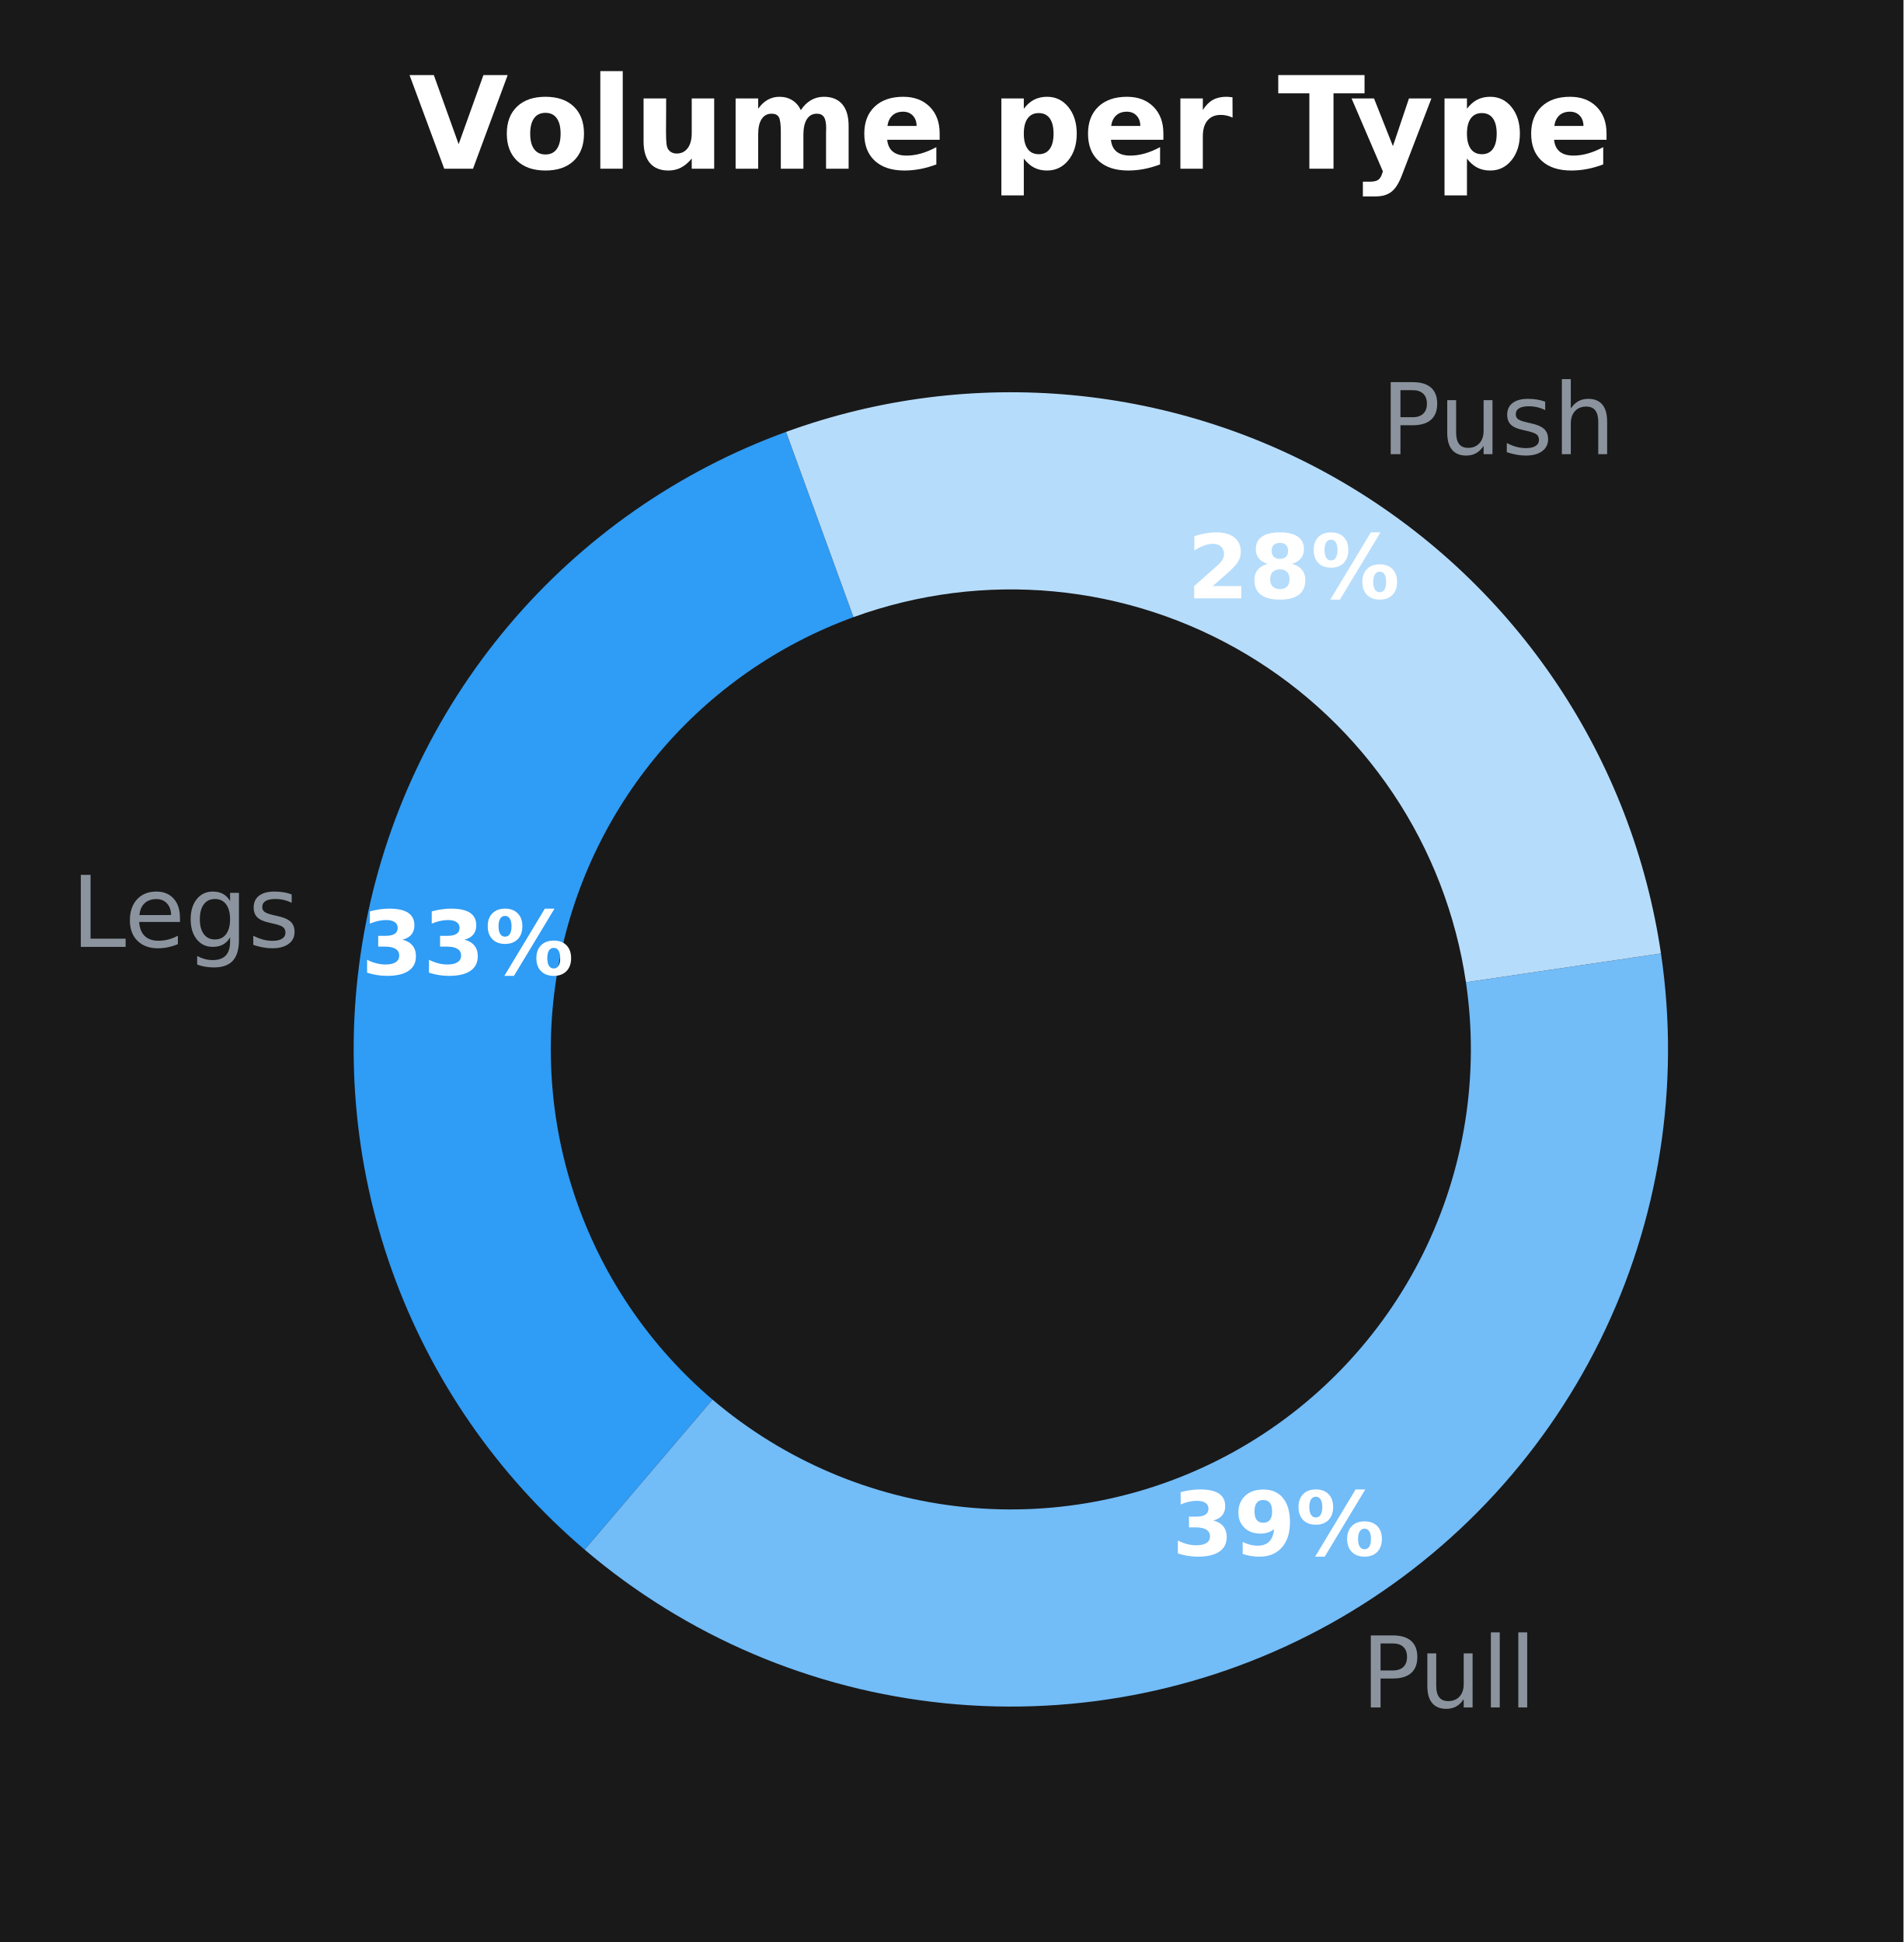
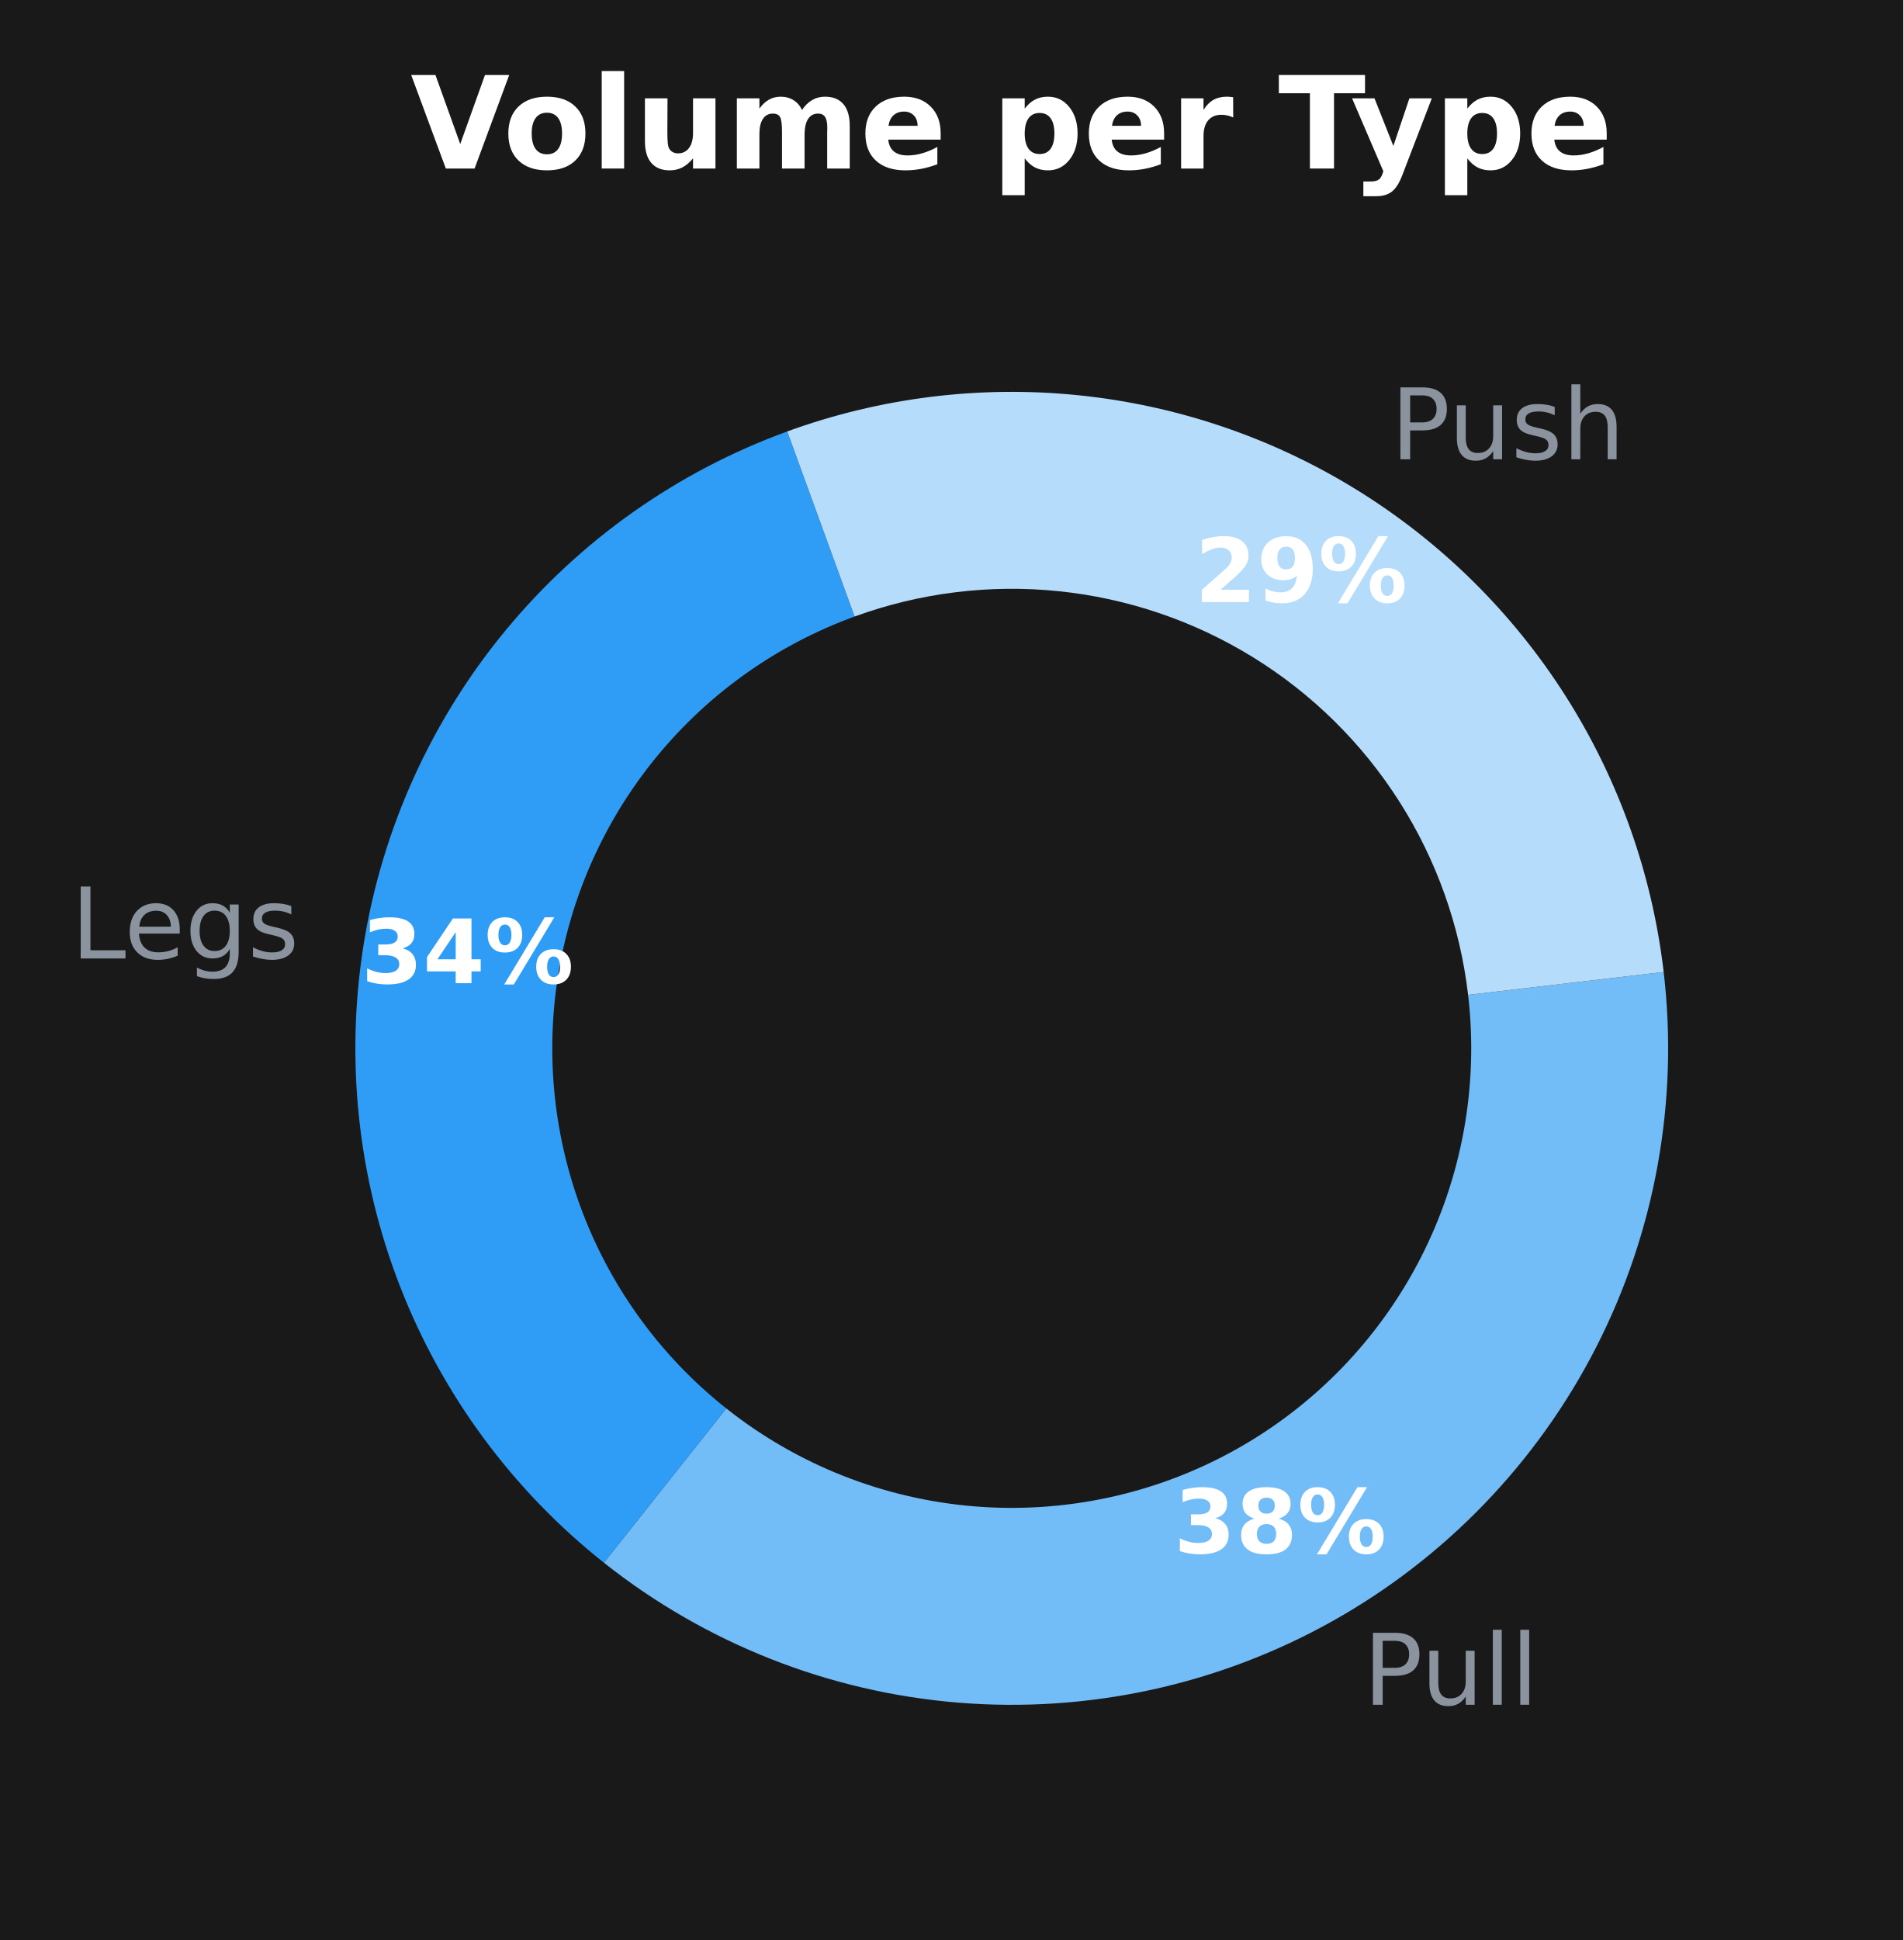
- <svg xmlns="http://www.w3.org/2000/svg" xmlns:xlink="http://www.w3.org/1999/xlink" width="192.689pt" height="196.598pt" viewBox="0 0 192.689 196.598" version="1.1">
+ <svg xmlns="http://www.w3.org/2000/svg" xmlns:xlink="http://www.w3.org/1999/xlink" width="192.906pt" height="196.598pt" viewBox="0 0 192.906 196.598" version="1.1">
  <defs>
    <style type="text/css">*{stroke-linejoin: round; stroke-linecap: butt}</style>
  </defs>
  <g id="figure_1">
    <g id="patch_1">
-       <path d="M 0 196.598  L 192.689 196.598  L 192.689 0  L 0 0  z " style="fill: #191919" />
+       <path d="M 0 196.598  L 192.906 196.598  L 192.906 0  L 0 0  z " style="fill: #191919" />
    </g>
    <g id="axes_1">
      <g id="patch_2">
-         <path d="M 79.575 43.722  C 68.641 47.701 58.941 54.48 51.446 63.379  C 43.95 72.278 38.919 82.989 36.855 94.439  C 34.792 105.89 35.768 117.683 39.685 128.639  C 43.603 139.594 50.327 149.333 59.183 156.878  L 72.127 141.686  C 65.927 136.404 61.221 129.587 58.478 121.919  C 55.736 114.25 55.053 105.994 56.497 97.979  C 57.942 89.964 61.464 82.466 66.71 76.237  C 71.957 70.007 78.748 65.262 86.401 62.477  z " style="fill: #2f9cf5" />
+         <path d="M 79.792 43.722  C 68.672 47.77 58.831 54.712 51.287 63.83  C 43.744 72.947 38.768 83.915 36.875 95.596  C 34.982 107.278 36.24 119.256 40.518 130.289  C 44.796 141.323 51.942 151.017 61.215 158.369  L 73.614 142.73  C 67.123 137.584 62.121 130.797 59.127 123.074  C 56.132 115.35 55.251 106.966 56.576 98.789  C 57.901 90.612 61.385 82.935 66.665 76.552  C 71.945 70.17 78.834 65.31 86.619 62.477  z " style="fill: #2f9cf5" />
      </g>
      <g id="patch_3">
-         <path d="M 59.183 156.878  C 69.486 165.656 82.226 171.084 95.693 172.434  C 109.161 173.784 122.725 170.993 134.565 164.434  C 146.405 157.876 155.966 147.858 161.965 135.725  C 167.964 123.592 170.12 109.912 168.143 96.522  L 148.399 99.437  C 149.782 108.81 148.273 118.386 144.074 126.879  C 139.875 135.372 133.182 142.384 124.894 146.975  C 116.606 151.566 107.111 153.52 97.684 152.575  C 88.257 151.63 79.339 147.831 72.127 141.686  z " style="fill: #72bcf8" />
+         <path d="M 61.215 158.369  C 71.531 166.548 84.046 171.484 97.168 172.548  C 110.29 173.612 123.438 170.758 134.937 164.348  C 146.436 157.939 155.778 148.258 161.774 136.537  C 167.77 124.817 170.154 111.576 168.623 98.501  L 148.8 100.822  C 149.872 109.975 148.203 119.243 144.006 127.447  C 139.809 135.652 133.269 142.429 125.22 146.915  C 117.17 151.402 107.967 153.4 98.782 152.655  C 89.596 151.91 80.836 148.455 73.614 142.73  z " style="fill: #72bcf8" />
      </g>
      <g id="patch_4">
-         <path d="M 168.143 96.522  C 166.702 86.757 163.105 77.434 157.614 69.231  C 152.123 61.028 144.874 54.149 136.395 49.094  C 127.916 44.039 118.418 40.934 108.59 40.005  C 98.763 39.076 88.851 40.346 79.575 43.722  L 86.401 62.477  C 92.894 60.114 99.832 59.225 106.712 59.875  C 113.591 60.525 120.24 62.699 126.175 66.237  C 132.11 69.775 137.184 74.591 141.028 80.333  C 144.872 86.075 147.39 92.601 148.399 99.437  z " style="fill: #b6dcfb" />
+         <path d="M 168.623 98.501  C 167.455 88.529 164.045 78.95 158.65 70.484  C 153.254 62.017 146.011 54.881 137.466 49.611  C 128.921 44.342 119.292 41.074 109.304 40.054  C 99.317 39.034 89.227 40.288 79.792 43.722  L 86.619 62.477  C 93.223 60.073 100.286 59.195 107.277 59.909  C 114.268 60.623 121.008 62.91 126.99 66.599  C 132.972 70.288 138.042 75.283 141.819 81.21  C 145.596 87.136 147.983 93.842 148.8 100.822  z " style="fill: #b6dcfb" />
      </g>
      <g id="matplotlib.axis_1" />
      <g id="matplotlib.axis_2" />
      <g id="text_1">
-         <g style="fill: #8b949e" transform="translate(7.2 95.85699) scale(0.1 -0.1)">
+         <g style="fill: #8b949e" transform="translate(7.2 97.12999) scale(0.1 -0.1)">
          <defs>
            <path id="DejaVuSans-2f" d="M 628 4666  L 1259 4666  L 1259 531  L 3531 531  L 3531 0  L 628 0  L 628 4666  z " transform="scale(0.015625)" />
            <path id="DejaVuSans-48" d="M 3597 1894  L 3597 1613  L 953 1613  Q 991 1019 1311 708  Q 1631 397 2203 397  Q 2534 397 2845 478  Q 3156 559 3463 722  L 3463 178  Q 3153 47 2828 -22  Q 2503 -91 2169 -91  Q 1331 -91 842 396  Q 353 884 353 1716  Q 353 2575 817 3079  Q 1281 3584 2069 3584  Q 2775 3584 3186 3129  Q 3597 2675 3597 1894  z M 3022 2063  Q 3016 2534 2758 2815  Q 2500 3097 2075 3097  Q 1594 3097 1305 2825  Q 1016 2553 972 2059  L 3022 2063  z " transform="scale(0.015625)" />
            <path id="DejaVuSans-4a" d="M 2906 1791  Q 2906 2416 2648 2759  Q 2391 3103 1925 3103  Q 1463 3103 1205 2759  Q 947 2416 947 1791  Q 947 1169 1205 825  Q 1463 481 1925 481  Q 2391 481 2648 825  Q 2906 1169 2906 1791  z M 3481 434  Q 3481 -459 3084 -895  Q 2688 -1331 1869 -1331  Q 1566 -1331 1297 -1286  Q 1028 -1241 775 -1147  L 775 -588  Q 1028 -725 1275 -790  Q 1522 -856 1778 -856  Q 2344 -856 2625 -561  Q 2906 -266 2906 331  L 2906 616  Q 2728 306 2450 153  Q 2172 0 1784 0  Q 1141 0 747 490  Q 353 981 353 1791  Q 353 2603 747 3093  Q 1141 3584 1784 3584  Q 2172 3584 2450 3431  Q 2728 3278 2906 2969  L 2906 3500  L 3481 3500  L 3481 434  z " transform="scale(0.015625)" />
            <path id="DejaVuSans-56" d="M 2834 3397  L 2834 2853  Q 2591 2978 2328 3040  Q 2066 3103 1784 3103  Q 1356 3103 1142 2972  Q 928 2841 928 2578  Q 928 2378 1081 2264  Q 1234 2150 1697 2047  L 1894 2003  Q 2506 1872 2764 1633  Q 3022 1394 3022 966  Q 3022 478 2636 193  Q 2250 -91 1575 -91  Q 1294 -91 989 -36  Q 684 19 347 128  L 347 722  Q 666 556 975 473  Q 1284 391 1588 391  Q 1994 391 2212 530  Q 2431 669 2431 922  Q 2431 1156 2273 1281  Q 2116 1406 1581 1522  L 1381 1569  Q 847 1681 609 1914  Q 372 2147 372 2553  Q 372 3047 722 3315  Q 1072 3584 1716 3584  Q 2034 3584 2315 3537  Q 2597 3491 2834 3397  z " transform="scale(0.015625)" />
          </defs>
          <use xlink:href="#DejaVuSans-2f" />
          <use xlink:href="#DejaVuSans-48" transform="translate(53.96875 0)" />
          <use xlink:href="#DejaVuSans-4a" transform="translate(115.5 0)" />
          <use xlink:href="#DejaVuSans-56" transform="translate(178.9844 0)" />
        </g>
      </g>
      <g id="text_2">
-         <g style="fill: #8b949e" transform="translate(137.7885 172.8518) scale(0.1 -0.1)">
+         <g style="fill: #8b949e" transform="translate(138.176 172.7575) scale(0.1 -0.1)">
          <defs>
            <path id="DejaVuSans-33" d="M 1259 4147  L 1259 2394  L 2053 2394  Q 2494 2394 2734 2622  Q 2975 2850 2975 3272  Q 2975 3691 2734 3919  Q 2494 4147 2053 4147  L 1259 4147  z M 628 4666  L 2053 4666  Q 2838 4666 3239 4311  Q 3641 3956 3641 3272  Q 3641 2581 3239 2228  Q 2838 1875 2053 1875  L 1259 1875  L 1259 0  L 628 0  L 628 4666  z " transform="scale(0.015625)" />
            <path id="DejaVuSans-58" d="M 544 1381  L 544 3500  L 1119 3500  L 1119 1403  Q 1119 906 1312 657  Q 1506 409 1894 409  Q 2359 409 2629 706  Q 2900 1003 2900 1516  L 2900 3500  L 3475 3500  L 3475 0  L 2900 0  L 2900 538  Q 2691 219 2414 64  Q 2138 -91 1772 -91  Q 1169 -91 856 284  Q 544 659 544 1381  z M 1991 3584  L 1991 3584  z " transform="scale(0.015625)" />
            <path id="DejaVuSans-4f" d="M 603 4863  L 1178 4863  L 1178 0  L 603 0  L 603 4863  z " transform="scale(0.015625)" />
          </defs>
          <use xlink:href="#DejaVuSans-33" />
          <use xlink:href="#DejaVuSans-58" transform="translate(58.54688 0)" />
          <use xlink:href="#DejaVuSans-4f" transform="translate(121.9219 0)" />
          <use xlink:href="#DejaVuSans-4f" transform="translate(149.7031 0)" />
        </g>
      </g>
      <g id="text_3">
-         <g style="fill: #8b949e" transform="translate(139.8017 45.97753) scale(0.1 -0.1)">
+         <g style="fill: #8b949e" transform="translate(140.958 46.54655) scale(0.1 -0.1)">
          <defs>
            <path id="DejaVuSans-4b" d="M 3513 2113  L 3513 0  L 2938 0  L 2938 2094  Q 2938 2591 2744 2837  Q 2550 3084 2163 3084  Q 1697 3084 1428 2787  Q 1159 2491 1159 1978  L 1159 0  L 581 0  L 581 4863  L 1159 4863  L 1159 2956  Q 1366 3272 1645 3428  Q 1925 3584 2291 3584  Q 2894 3584 3203 3211  Q 3513 2838 3513 2113  z " transform="scale(0.015625)" />
          </defs>
          <use xlink:href="#DejaVuSans-33" />
          <use xlink:href="#DejaVuSans-58" transform="translate(58.54688 0)" />
          <use xlink:href="#DejaVuSans-56" transform="translate(121.9219 0)" />
          <use xlink:href="#DejaVuSans-4b" transform="translate(174.0156 0)" />
        </g>
      </g>
      <g id="text_4">
-         <g style="fill: #ffffff" transform="translate(36.55972 98.6649) scale(0.09 -0.09)">
+         <g style="fill: #ffffff" transform="translate(36.61121 99.63701) scale(0.09 -0.09)">
          <defs>
            <path id="DejaVuSans-Bold-16" d="M 2981 2516  Q 3453 2394 3698 2092  Q 3944 1791 3944 1325  Q 3944 631 3412 270  Q 2881 -91 1863 -91  Q 1503 -91 1142 -33  Q 781 25 428 141  L 428 1069  Q 766 900 1098 814  Q 1431 728 1753 728  Q 2231 728 2486 893  Q 2741 1059 2741 1369  Q 2741 1688 2480 1852  Q 2219 2016 1709 2016  L 1228 2016  L 1228 2791  L 1734 2791  Q 2188 2791 2409 2933  Q 2631 3075 2631 3366  Q 2631 3634 2415 3781  Q 2200 3928 1806 3928  Q 1516 3928 1219 3862  Q 922 3797 628 3669  L 628 4550  Q 984 4650 1334 4700  Q 1684 4750 2022 4750  Q 2931 4750 3382 4451  Q 3834 4153 3834 3553  Q 3834 3144 3618 2883  Q 3403 2622 2981 2516  z " transform="scale(0.015625)" />
+             <path id="DejaVuSans-Bold-17" d="M 2356 3675  L 1038 1722  L 2356 1722  L 2356 3675  z M 2156 4666  L 3494 4666  L 3494 1722  L 4159 1722  L 4159 850  L 3494 850  L 3494 0  L 2356 0  L 2356 850  L 288 850  L 288 1881  L 2156 4666  z " transform="scale(0.015625)" />
            <path id="DejaVuSans-Bold-8" d="M 4959 1925  Q 4738 1925 4616 1733  Q 4494 1541 4494 1184  Q 4494 825 4614 633  Q 4734 441 4959 441  Q 5184 441 5303 633  Q 5422 825 5422 1184  Q 5422 1541 5301 1733  Q 5181 1925 4959 1925  z M 4959 2450  Q 5541 2450 5875 2112  Q 6209 1775 6209 1184  Q 6209 594 5875 251  Q 5541 -91 4959 -91  Q 4378 -91 4042 251  Q 3706 594 3706 1184  Q 3706 1772 4042 2111  Q 4378 2450 4959 2450  z M 2094 -91  L 1403 -91  L 4319 4750  L 5013 4750  L 2094 -91  z M 1453 4750  Q 2034 4750 2367 4411  Q 2700 4072 2700 3481  Q 2700 2891 2367 2550  Q 2034 2209 1453 2209  Q 872 2209 539 2550  Q 206 2891 206 3481  Q 206 4072 539 4411  Q 872 4750 1453 4750  z M 1453 4225  Q 1228 4225 1106 4031  Q 984 3838 984 3481  Q 984 3122 1106 2926  Q 1228 2731 1453 2731  Q 1678 2731 1798 2926  Q 1919 3122 1919 3481  Q 1919 3838 1797 4031  Q 1675 4225 1453 4225  z " transform="scale(0.015625)" />
          </defs>
          <use xlink:href="#DejaVuSans-Bold-16" />
-           <use xlink:href="#DejaVuSans-Bold-16" transform="translate(69.57812 0)" />
+           <use xlink:href="#DejaVuSans-Bold-17" transform="translate(69.57812 0)" />
          <use xlink:href="#DejaVuSans-Bold-8" transform="translate(139.1562 0)" />
        </g>
      </g>
      <g id="text_5">
-         <g style="fill: #ffffff" transform="translate(118.6359 157.4606) scale(0.09 -0.09)">
+         <g style="fill: #ffffff" transform="translate(118.9832 157.3887) scale(0.09 -0.09)">
          <defs>
+             <path id="DejaVuSans-Bold-1b" d="M 2228 2088  Q 1891 2088 1709 1903  Q 1528 1719 1528 1375  Q 1528 1031 1709 848  Q 1891 666 2228 666  Q 2563 666 2741 848  Q 2919 1031 2919 1375  Q 2919 1722 2741 1905  Q 2563 2088 2228 2088  z M 1350 2484  Q 925 2613 709 2878  Q 494 3144 494 3541  Q 494 4131 934 4440  Q 1375 4750 2228 4750  Q 3075 4750 3515 4442  Q 3956 4134 3956 3541  Q 3956 3144 3739 2878  Q 3522 2613 3097 2484  Q 3572 2353 3814 2058  Q 4056 1763 4056 1313  Q 4056 619 3595 264  Q 3134 -91 2228 -91  Q 1319 -91 855 264  Q 391 619 391 1313  Q 391 1763 633 2058  Q 875 2353 1350 2484  z M 1631 3419  Q 1631 3141 1786 2991  Q 1941 2841 2228 2841  Q 2509 2841 2662 2991  Q 2816 3141 2816 3419  Q 2816 3697 2662 3845  Q 2509 3994 2228 3994  Q 1941 3994 1786 3844  Q 1631 3694 1631 3419  z " transform="scale(0.015625)" />
+           </defs>
+           <use xlink:href="#DejaVuSans-Bold-16" />
+           <use xlink:href="#DejaVuSans-Bold-1b" transform="translate(69.57812 0)" />
+           <use xlink:href="#DejaVuSans-Bold-8" transform="translate(139.1562 0)" />
+         </g>
+       </g>
+       <g id="text_6">
+         <g style="fill: #ffffff" transform="translate(121.1077 61.00935) scale(0.09 -0.09)">
+           <defs>
+             <path id="DejaVuSans-Bold-15" d="M 1844 884  L 3897 884  L 3897 0  L 506 0  L 506 884  L 2209 2388  Q 2438 2594 2547 2791  Q 2656 2988 2656 3200  Q 2656 3528 2436 3728  Q 2216 3928 1850 3928  Q 1569 3928 1234 3808  Q 900 3688 519 3450  L 519 4475  Q 925 4609 1322 4679  Q 1719 4750 2100 4750  Q 2938 4750 3402 4381  Q 3866 4013 3866 3353  Q 3866 2972 3669 2642  Q 3472 2313 2841 1759  L 1844 884  z " transform="scale(0.015625)" />
            <path id="DejaVuSans-Bold-1c" d="M 641 103  L 641 966  Q 928 831 1190 764  Q 1453 697 1709 697  Q 2247 697 2547 995  Q 2847 1294 2900 1881  Q 2688 1725 2447 1647  Q 2206 1569 1925 1569  Q 1209 1569 770 1986  Q 331 2403 331 3084  Q 331 3838 820 4291  Q 1309 4744 2131 4744  Q 3044 4744 3544 4128  Q 4044 3513 4044 2388  Q 4044 1231 3459 570  Q 2875 -91 1856 -91  Q 1528 -91 1228 -42  Q 928 6 641 103  z M 2125 2350  Q 2441 2350 2600 2554  Q 2759 2759 2759 3169  Q 2759 3575 2600 3781  Q 2441 3988 2125 3988  Q 1809 3988 1650 3781  Q 1491 3575 1491 3169  Q 1491 2759 1650 2554  Q 1809 2350 2125 2350  z " transform="scale(0.015625)" />
          </defs>
-           <use xlink:href="#DejaVuSans-Bold-16" />
+           <use xlink:href="#DejaVuSans-Bold-15" />
          <use xlink:href="#DejaVuSans-Bold-1c" transform="translate(69.57812 0)" />
          <use xlink:href="#DejaVuSans-Bold-8" transform="translate(139.1562 0)" />
        </g>
      </g>
-       <g id="text_6">
-         <g style="fill: #ffffff" transform="translate(120.1733 60.57484) scale(0.09 -0.09)">
-           <defs>
-             <path id="DejaVuSans-Bold-15" d="M 1844 884  L 3897 884  L 3897 0  L 506 0  L 506 884  L 2209 2388  Q 2438 2594 2547 2791  Q 2656 2988 2656 3200  Q 2656 3528 2436 3728  Q 2216 3928 1850 3928  Q 1569 3928 1234 3808  Q 900 3688 519 3450  L 519 4475  Q 925 4609 1322 4679  Q 1719 4750 2100 4750  Q 2938 4750 3402 4381  Q 3866 4013 3866 3353  Q 3866 2972 3669 2642  Q 3472 2313 2841 1759  L 1844 884  z " transform="scale(0.015625)" />
-             <path id="DejaVuSans-Bold-1b" d="M 2228 2088  Q 1891 2088 1709 1903  Q 1528 1719 1528 1375  Q 1528 1031 1709 848  Q 1891 666 2228 666  Q 2563 666 2741 848  Q 2919 1031 2919 1375  Q 2919 1722 2741 1905  Q 2563 2088 2228 2088  z M 1350 2484  Q 925 2613 709 2878  Q 494 3144 494 3541  Q 494 4131 934 4440  Q 1375 4750 2228 4750  Q 3075 4750 3515 4442  Q 3956 4134 3956 3541  Q 3956 3144 3739 2878  Q 3522 2613 3097 2484  Q 3572 2353 3814 2058  Q 4056 1763 4056 1313  Q 4056 619 3595 264  Q 3134 -91 2228 -91  Q 1319 -91 855 264  Q 391 619 391 1313  Q 391 1763 633 2058  Q 875 2353 1350 2484  z M 1631 3419  Q 1631 3141 1786 2991  Q 1941 2841 2228 2841  Q 2509 2841 2662 2991  Q 2816 3141 2816 3419  Q 2816 3697 2662 3845  Q 2509 3994 2228 3994  Q 1941 3994 1786 3844  Q 1631 3694 1631 3419  z " transform="scale(0.015625)" />
-           </defs>
-           <use xlink:href="#DejaVuSans-Bold-15" />
-           <use xlink:href="#DejaVuSans-Bold-1b" transform="translate(69.57812 0)" />
-           <use xlink:href="#DejaVuSans-Bold-8" transform="translate(139.1562 0)" />
-         </g>
-       </g>
      <g id="text_7">
-         <g style="fill: #ffffff" transform="translate(41.39611 17.07797) scale(0.13 -0.13)">
+         <g style="fill: #ffffff" transform="translate(41.61394 17.07797) scale(0.13 -0.13)">
          <defs>
            <path id="DejaVuSans-Bold-39" d="M 31 4666  L 1241 4666  L 2478 1222  L 3713 4666  L 4922 4666  L 3194 0  L 1759 0  L 31 4666  z " transform="scale(0.015625)" />
            <path id="DejaVuSans-Bold-52" d="M 2203 2784  Q 1831 2784 1636 2517  Q 1441 2250 1441 1747  Q 1441 1244 1636 976  Q 1831 709 2203 709  Q 2569 709 2762 976  Q 2956 1244 2956 1747  Q 2956 2250 2762 2517  Q 2569 2784 2203 2784  z M 2203 3584  Q 3106 3584 3614 3096  Q 4122 2609 4122 1747  Q 4122 884 3614 396  Q 3106 -91 2203 -91  Q 1297 -91 786 396  Q 275 884 275 1747  Q 275 2609 786 3096  Q 1297 3584 2203 3584  z " transform="scale(0.015625)" />
            <path id="DejaVuSans-Bold-4f" d="M 538 4863  L 1656 4863  L 1656 0  L 538 0  L 538 4863  z " transform="scale(0.015625)" />
            <path id="DejaVuSans-Bold-58" d="M 500 1363  L 500 3500  L 1625 3500  L 1625 3150  Q 1625 2866 1622 2436  Q 1619 2006 1619 1863  Q 1619 1441 1641 1255  Q 1663 1069 1716 984  Q 1784 875 1895 815  Q 2006 756 2150 756  Q 2500 756 2700 1025  Q 2900 1294 2900 1772  L 2900 3500  L 4019 3500  L 4019 0  L 2900 0  L 2900 506  Q 2647 200 2364 54  Q 2081 -91 1741 -91  Q 1134 -91 817 281  Q 500 653 500 1363  z " transform="scale(0.015625)" />
            <path id="DejaVuSans-Bold-50" d="M 3781 2919  Q 3994 3244 4286 3414  Q 4578 3584 4928 3584  Q 5531 3584 5847 3212  Q 6163 2841 6163 2131  L 6163 0  L 5038 0  L 5038 1825  Q 5041 1866 5042 1909  Q 5044 1953 5044 2034  Q 5044 2406 4934 2573  Q 4825 2741 4581 2741  Q 4263 2741 4089 2478  Q 3916 2216 3909 1719  L 3909 0  L 2784 0  L 2784 1825  Q 2784 2406 2684 2573  Q 2584 2741 2328 2741  Q 2006 2741 1831 2477  Q 1656 2213 1656 1722  L 1656 0  L 531 0  L 531 3500  L 1656 3500  L 1656 2988  Q 1863 3284 2130 3434  Q 2397 3584 2719 3584  Q 3081 3584 3359 3409  Q 3638 3234 3781 2919  z " transform="scale(0.015625)" />
            <path id="DejaVuSans-Bold-48" d="M 4031 1759  L 4031 1441  L 1416 1441  Q 1456 1047 1700 850  Q 1944 653 2381 653  Q 2734 653 3104 758  Q 3475 863 3866 1075  L 3866 213  Q 3469 63 3072 -14  Q 2675 -91 2278 -91  Q 1328 -91 801 392  Q 275 875 275 1747  Q 275 2603 792 3093  Q 1309 3584 2216 3584  Q 3041 3584 3536 3087  Q 4031 2591 4031 1759  z M 2881 2131  Q 2881 2450 2695 2645  Q 2509 2841 2209 2841  Q 1884 2841 1681 2658  Q 1478 2475 1428 2131  L 2881 2131  z " transform="scale(0.015625)" />
            <path id="DejaVuSans-Bold-3" transform="scale(0.015625)" />
            <path id="DejaVuSans-Bold-53" d="M 1656 506  L 1656 -1331  L 538 -1331  L 538 3500  L 1656 3500  L 1656 2988  Q 1888 3294 2169 3439  Q 2450 3584 2816 3584  Q 3463 3584 3878 3070  Q 4294 2556 4294 1747  Q 4294 938 3878 423  Q 3463 -91 2816 -91  Q 2450 -91 2169 54  Q 1888 200 1656 506  z M 2400 2772  Q 2041 2772 1848 2508  Q 1656 2244 1656 1747  Q 1656 1250 1848 986  Q 2041 722 2400 722  Q 2759 722 2948 984  Q 3138 1247 3138 1747  Q 3138 2247 2948 2509  Q 2759 2772 2400 2772  z " transform="scale(0.015625)" />
            <path id="DejaVuSans-Bold-55" d="M 3138 2547  Q 2991 2616 2845 2648  Q 2700 2681 2553 2681  Q 2122 2681 1889 2404  Q 1656 2128 1656 1613  L 1656 0  L 538 0  L 538 3500  L 1656 3500  L 1656 2925  Q 1872 3269 2151 3426  Q 2431 3584 2822 3584  Q 2878 3584 2943 3579  Q 3009 3575 3134 3559  L 3138 2547  z " transform="scale(0.015625)" />
            <path id="DejaVuSans-Bold-37" d="M 31 4666  L 4331 4666  L 4331 3756  L 2784 3756  L 2784 0  L 1581 0  L 1581 3756  L 31 3756  L 31 4666  z " transform="scale(0.015625)" />
            <path id="DejaVuSans-Bold-5c" d="M 78 3500  L 1197 3500  L 2138 1125  L 2938 3500  L 4056 3500  L 2584 -331  Q 2363 -916 2067 -1148  Q 1772 -1381 1288 -1381  L 641 -1381  L 641 -647  L 991 -647  Q 1275 -647 1404 -556  Q 1534 -466 1606 -231  L 1638 -134  L 78 3500  z " transform="scale(0.015625)" />
          </defs>
          <use xlink:href="#DejaVuSans-Bold-39" />
          <use xlink:href="#DejaVuSans-Bold-52" transform="translate(71.92188 0)" />
          <use xlink:href="#DejaVuSans-Bold-4f" transform="translate(140.625 0)" />
          <use xlink:href="#DejaVuSans-Bold-58" transform="translate(174.9062 0)" />
          <use xlink:href="#DejaVuSans-Bold-50" transform="translate(246.0938 0)" />
          <use xlink:href="#DejaVuSans-Bold-48" transform="translate(350.2969 0)" />
          <use xlink:href="#DejaVuSans-Bold-3" transform="translate(418.125 0)" />
          <use xlink:href="#DejaVuSans-Bold-53" transform="translate(452.9375 0)" />
          <use xlink:href="#DejaVuSans-Bold-48" transform="translate(524.5156 0)" />
          <use xlink:href="#DejaVuSans-Bold-55" transform="translate(592.3438 0)" />
          <use xlink:href="#DejaVuSans-Bold-3" transform="translate(641.6562 0)" />
          <use xlink:href="#DejaVuSans-Bold-37" transform="translate(676.4688 0)" />
          <use xlink:href="#DejaVuSans-Bold-5c" transform="translate(732.8281 0)" />
          <use xlink:href="#DejaVuSans-Bold-53" transform="translate(798.0156 0)" />
          <use xlink:href="#DejaVuSans-Bold-48" transform="translate(869.5938 0)" />
        </g>
      </g>
    </g>
  </g>
</svg>
